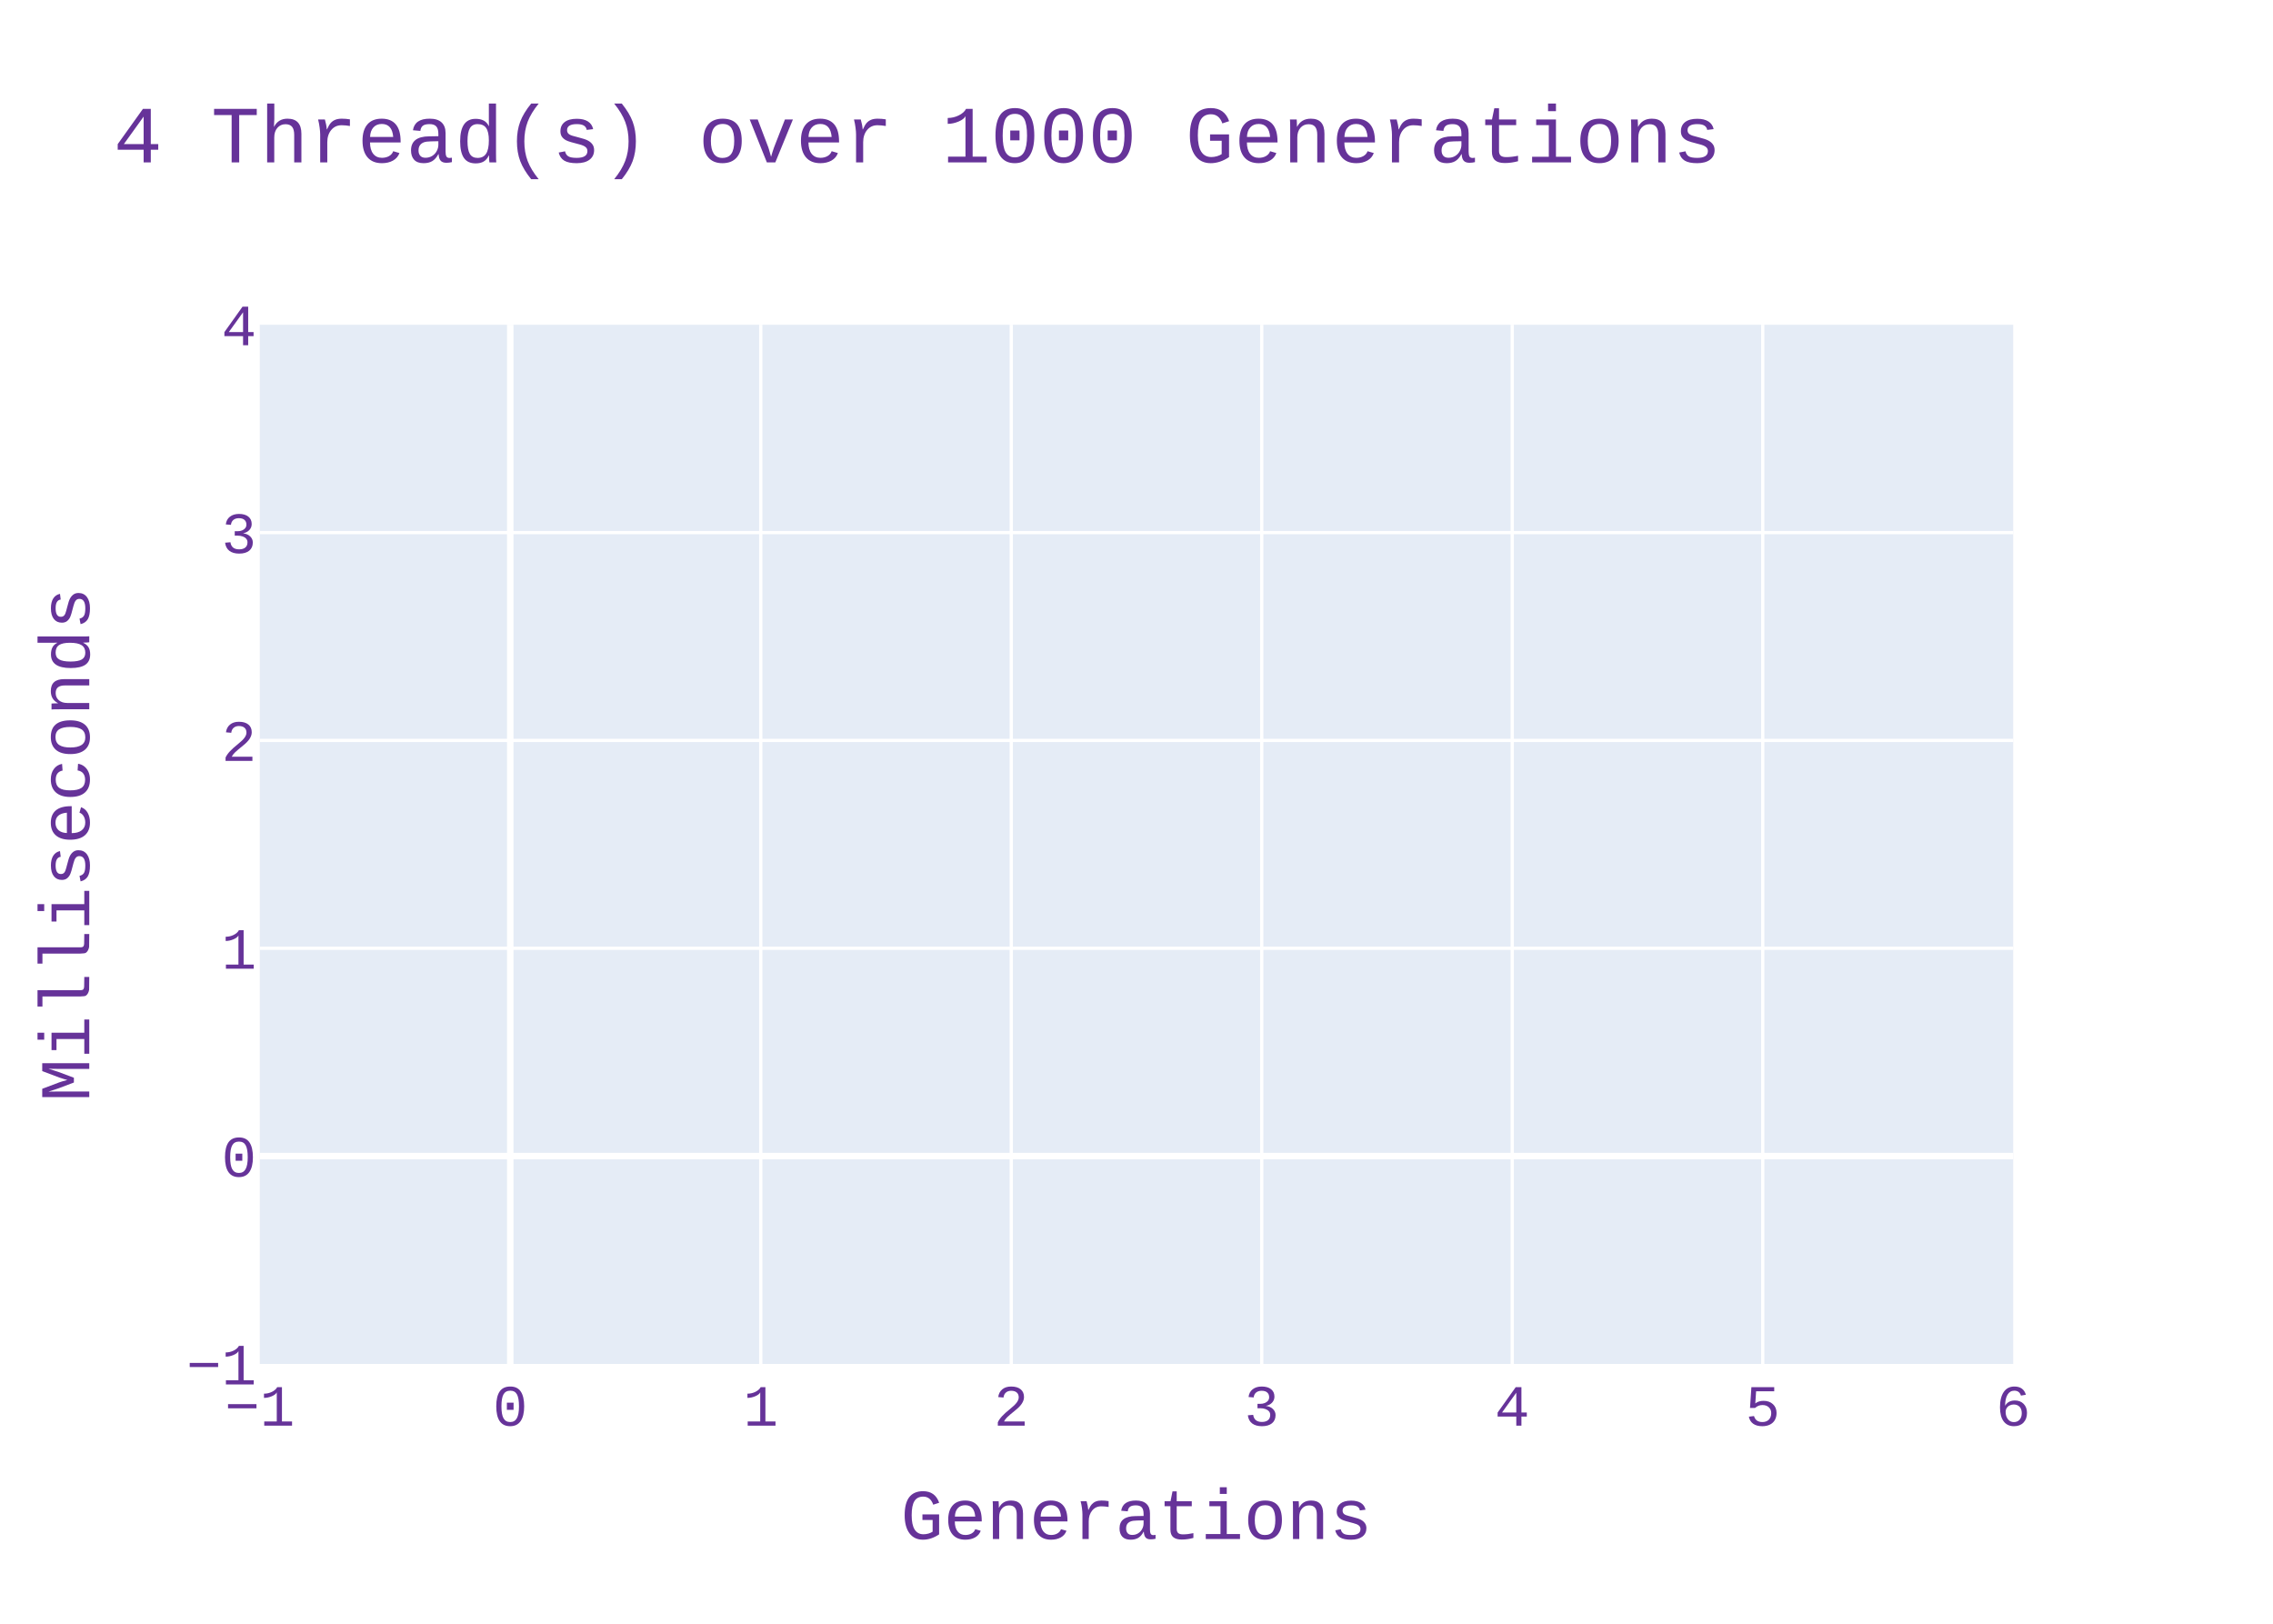
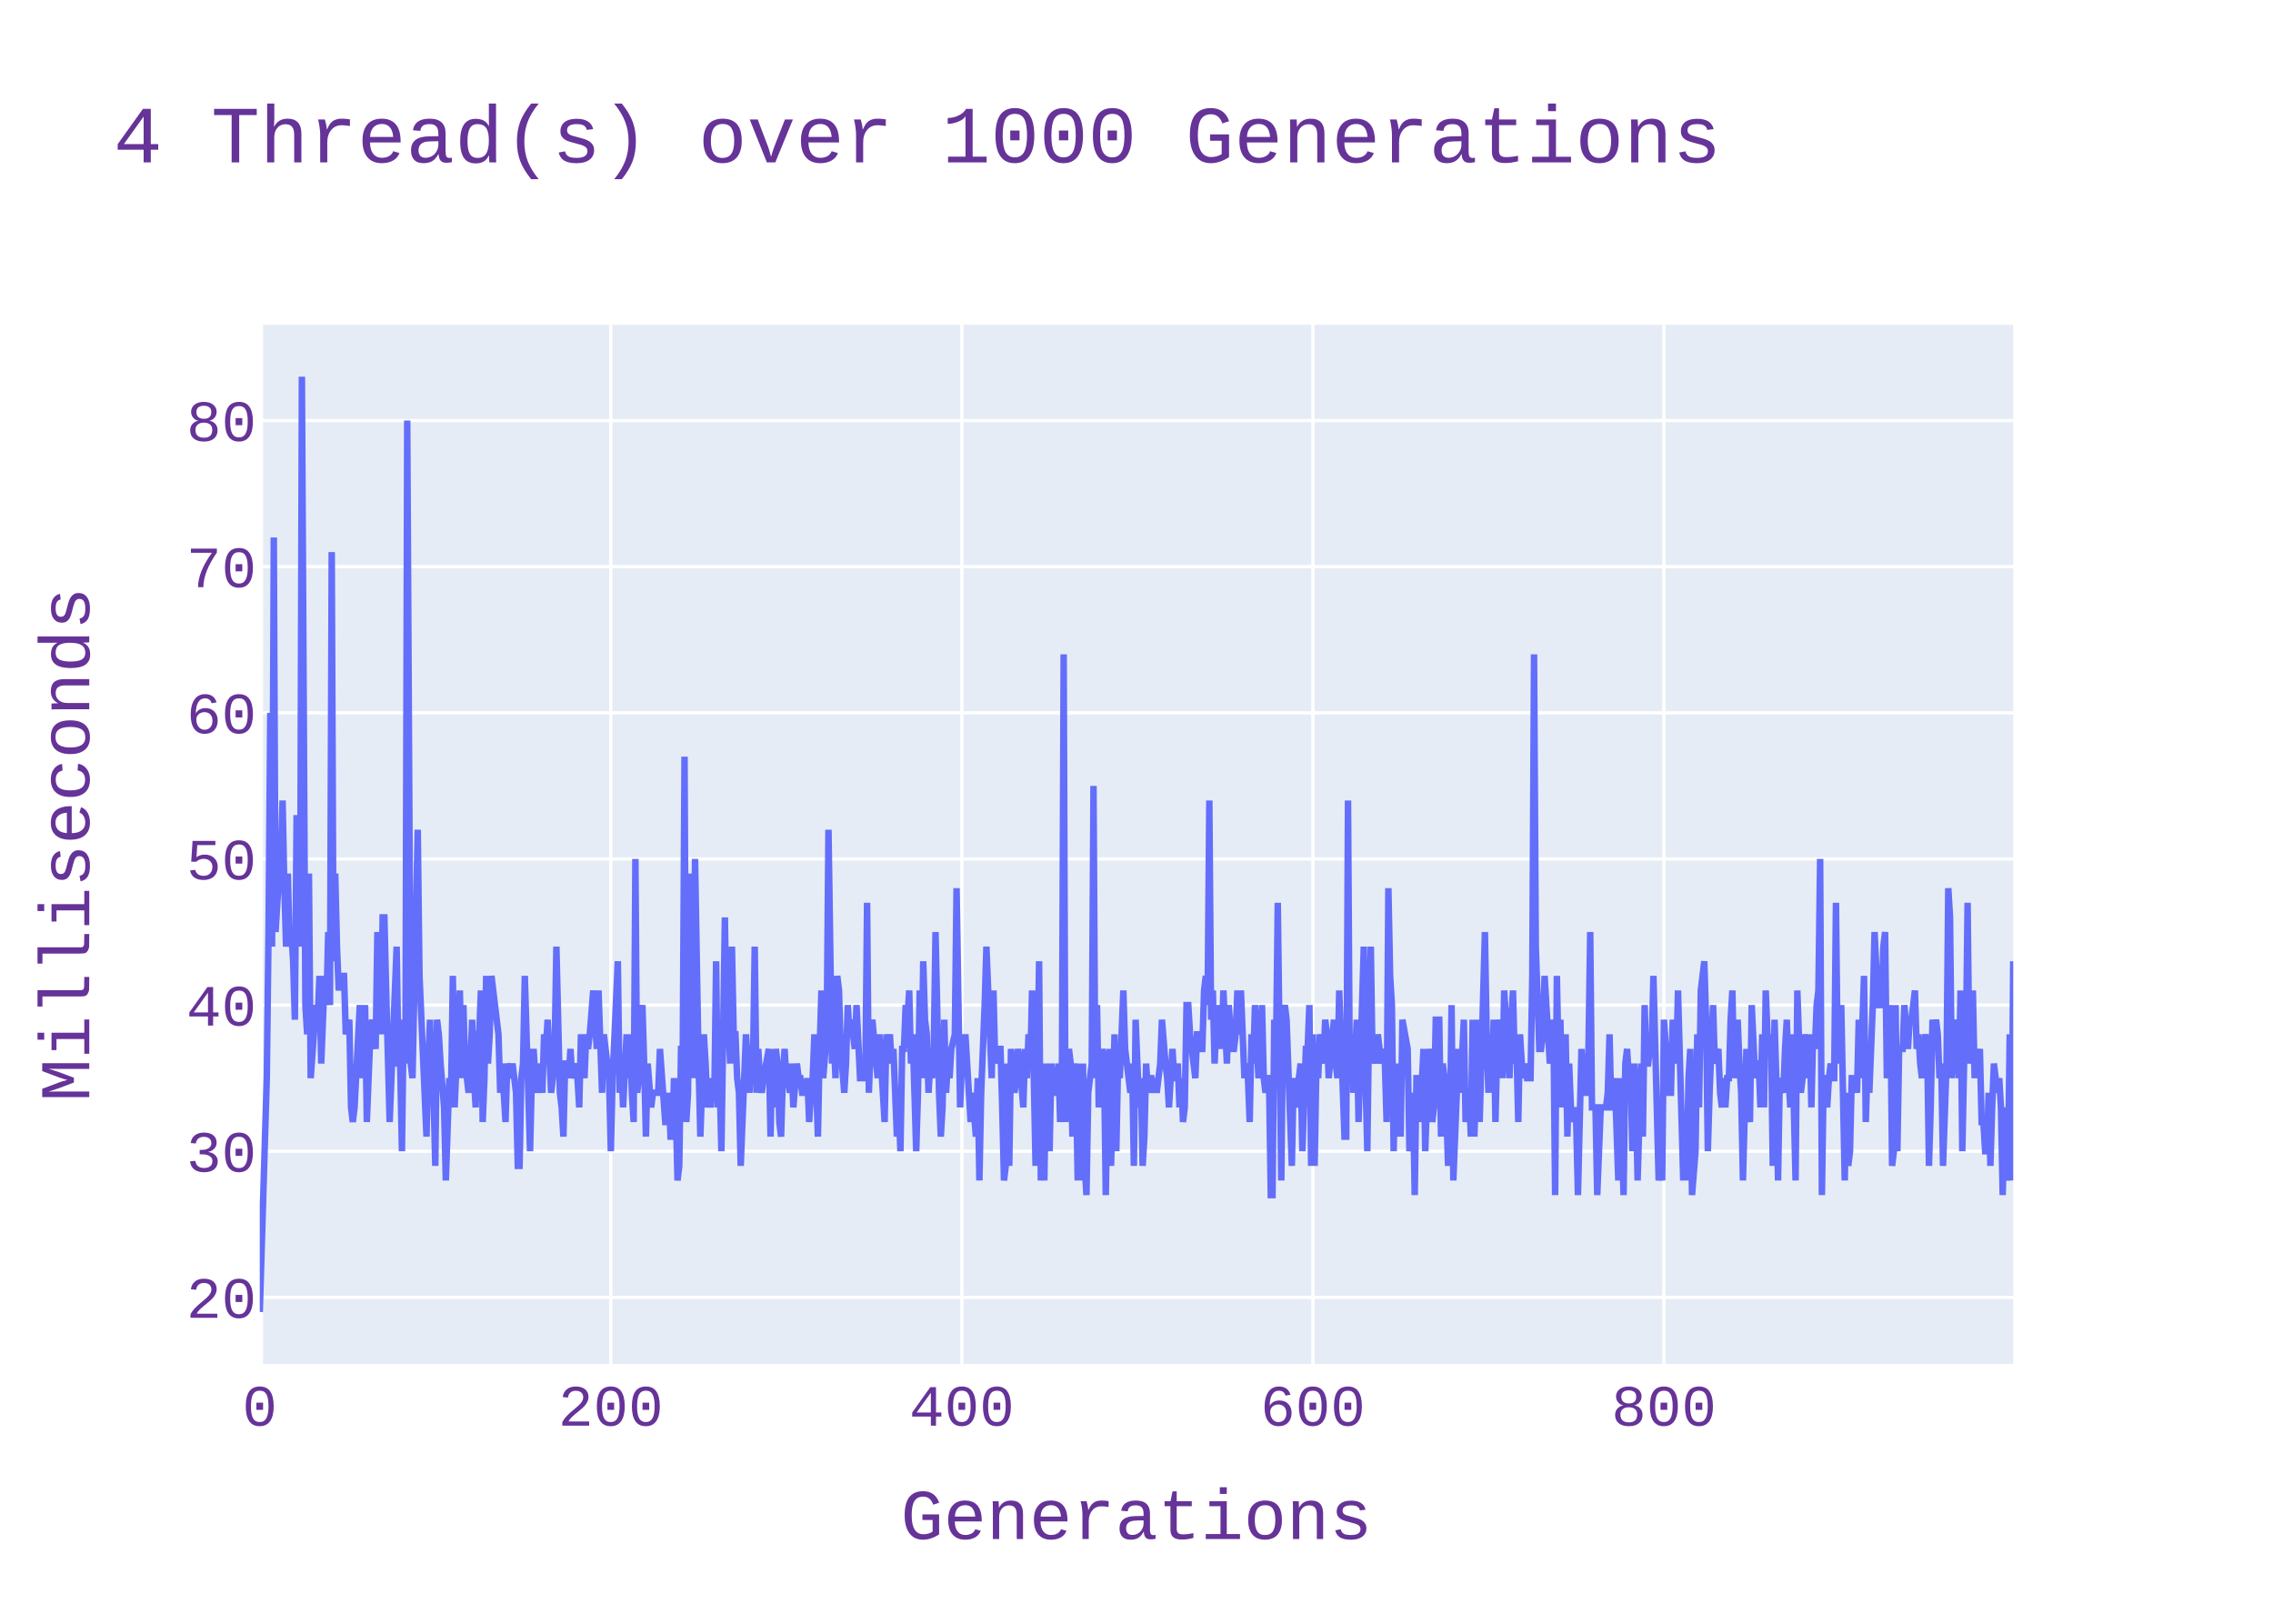
<svg xmlns="http://www.w3.org/2000/svg" class="main-svg" width="700" height="500" style="" viewBox="0 0 700 500">
  <rect x="0" y="0" width="700" height="500" style="fill: rgb(255, 255, 255); fill-opacity: 1;" />
-   <defs id="defs-92af69">
+   <defs id="defs-c15520">
    <g class="clips">
-       <clipPath id="clip92af69xyplot" class="plotclip">
+       <clipPath id="clipc15520xyplot" class="plotclip">
        <rect width="540" height="320" />
      </clipPath>
-       <clipPath class="axesclip" id="clip92af69x">
+       <clipPath class="axesclip" id="clipc15520x">
        <rect x="80" y="0" width="540" height="500" />
      </clipPath>
-       <clipPath class="axesclip" id="clip92af69y">
+       <clipPath class="axesclip" id="clipc15520y">
        <rect x="0" y="100" width="700" height="320" />
      </clipPath>
-       <clipPath class="axesclip" id="clip92af69xy">
+       <clipPath class="axesclip" id="clipc15520xy">
        <rect x="80" y="100" width="540" height="320" />
      </clipPath>
    </g>
    <g class="gradients" />
    <g class="patterns" />
  </defs>
  <g class="bglayer">
    <rect class="bg" x="80" y="100" width="540" height="320" style="fill: rgb(229, 236, 246); fill-opacity: 1; stroke-width: 0;" />
  </g>
  <g class="layer-below">
    <g class="imagelayer" />
    <g class="shapelayer" />
  </g>
  <g class="cartesianlayer">
    <g class="subplot xy">
      <g class="layer-subplot">
        <g class="shapelayer" />
        <g class="imagelayer" />
      </g>
      <g class="minor-gridlayer">
        <g class="x" />
        <g class="y" />
      </g>
      <g class="gridlayer">
        <g class="x">
-           <path class="xgrid crisp" transform="translate(234.29,0)" d="M0,100v320" style="stroke: rgb(255, 255, 255); stroke-opacity: 1; stroke-width: 1px;" />
-           <path class="xgrid crisp" transform="translate(311.43,0)" d="M0,100v320" style="stroke: rgb(255, 255, 255); stroke-opacity: 1; stroke-width: 1px;" />
-           <path class="xgrid crisp" transform="translate(388.57,0)" d="M0,100v320" style="stroke: rgb(255, 255, 255); stroke-opacity: 1; stroke-width: 1px;" />
-           <path class="xgrid crisp" transform="translate(465.71,0)" d="M0,100v320" style="stroke: rgb(255, 255, 255); stroke-opacity: 1; stroke-width: 1px;" />
-           <path class="xgrid crisp" transform="translate(542.86,0)" d="M0,100v320" style="stroke: rgb(255, 255, 255); stroke-opacity: 1; stroke-width: 1px;" />
+           <path class="xgrid crisp" transform="translate(188.11,0)" d="M0,100v320" style="stroke: rgb(255, 255, 255); stroke-opacity: 1; stroke-width: 1px;" />
+           <path class="xgrid crisp" transform="translate(296.22,0)" d="M0,100v320" style="stroke: rgb(255, 255, 255); stroke-opacity: 1; stroke-width: 1px;" />
+           <path class="xgrid crisp" transform="translate(404.32,0)" d="M0,100v320" style="stroke: rgb(255, 255, 255); stroke-opacity: 1; stroke-width: 1px;" />
+           <path class="xgrid crisp" transform="translate(512.43,0)" d="M0,100v320" style="stroke: rgb(255, 255, 255); stroke-opacity: 1; stroke-width: 1px;" />
        </g>
        <g class="y">
-           <path class="ygrid crisp" transform="translate(0,292)" d="M80,0h540" style="stroke: rgb(255, 255, 255); stroke-opacity: 1; stroke-width: 1px;" />
-           <path class="ygrid crisp" transform="translate(0,228)" d="M80,0h540" style="stroke: rgb(255, 255, 255); stroke-opacity: 1; stroke-width: 1px;" />
-           <path class="ygrid crisp" transform="translate(0,164)" d="M80,0h540" style="stroke: rgb(255, 255, 255); stroke-opacity: 1; stroke-width: 1px;" />
+           <path class="ygrid crisp" transform="translate(0,399.5)" d="M80,0h540" style="stroke: rgb(255, 255, 255); stroke-opacity: 1; stroke-width: 1px;" />
+           <path class="ygrid crisp" transform="translate(0,354.5)" d="M80,0h540" style="stroke: rgb(255, 255, 255); stroke-opacity: 1; stroke-width: 1px;" />
+           <path class="ygrid crisp" transform="translate(0,309.5)" d="M80,0h540" style="stroke: rgb(255, 255, 255); stroke-opacity: 1; stroke-width: 1px;" />
+           <path class="ygrid crisp" transform="translate(0,264.5)" d="M80,0h540" style="stroke: rgb(255, 255, 255); stroke-opacity: 1; stroke-width: 1px;" />
+           <path class="ygrid crisp" transform="translate(0,219.5)" d="M80,0h540" style="stroke: rgb(255, 255, 255); stroke-opacity: 1; stroke-width: 1px;" />
+           <path class="ygrid crisp" transform="translate(0,174.5)" d="M80,0h540" style="stroke: rgb(255, 255, 255); stroke-opacity: 1; stroke-width: 1px;" />
+           <path class="ygrid crisp" transform="translate(0,129.5)" d="M80,0h540" style="stroke: rgb(255, 255, 255); stroke-opacity: 1; stroke-width: 1px;" />
        </g>
      </g>
      <g class="zerolinelayer">
-         <path class="xzl zl crisp" transform="translate(157.14,0)" d="M0,100v320" style="stroke: rgb(255, 255, 255); stroke-opacity: 1; stroke-width: 2px;" />
-         <path class="yzl zl crisp" transform="translate(0,356)" d="M80,0h540" style="stroke: rgb(255, 255, 255); stroke-opacity: 1; stroke-width: 2px;" />
+         <path class="xzl zl crisp" transform="translate(80,0)" d="M0,100v320" style="stroke: rgb(255, 255, 255); stroke-opacity: 1; stroke-width: 2px;" />
      </g>
      <path class="xlines-below" />
      <path class="ylines-below" />
      <g class="overlines-below" />
      <g class="xaxislayer-below" />
      <g class="yaxislayer-below" />
      <g class="overaxes-below" />
-       <g class="plot" transform="translate(80,100)" clip-path="url(#clip92af69xyplot)" />
+       <g class="plot" transform="translate(80,100)" clip-path="url(#clipc15520xyplot)">
+         <g class="scatterlayer mlayer">
+           <g class="trace scatter trace2939c2" style="stroke-miterlimit: 2; opacity: 1;">
+             <g class="fills" />
+             <g class="errorbars" />
+             <g class="lines">
+               <path class="js-line" d="M0,304L2.16,232L2.7,187L3.24,119.5L3.78,191.5L4.32,65.5L4.86,187L5.95,169L6.49,164.5L7.03,146.5L7.57,173.5L8.11,191.5L8.65,169L9.19,191.5L9.73,187L10.27,196L10.81,214L11.35,151L12.43,191.5L12.97,16L14.05,209.5L14.59,218.5L15.14,169L15.68,232L17.3,209.5L17.84,214L18.38,200.5L18.92,227.5L20,200.5L20.54,209.5L21.08,187L21.62,209.5L22.16,70L22.7,196L23.24,169L23.78,191.5L24.32,205L24.86,200.5L25.41,200.5L25.95,200.5L26.49,218.5L27.57,214L28.11,241L28.65,245.5L29.19,241L30.81,209.5L31.35,232L32.43,209.5L32.97,245.5L34.05,218.5L34.59,214L35.68,223L36.22,187L37.3,218.5L37.84,182.5L38.38,182.5L38.92,205L40,245.5L40.54,232L42.16,191.5L42.7,227.5L43.24,227.5L43.78,254.5L44.32,214L44.86,227.5L45.41,29.5L46.49,227.5L47.03,232L48.65,155.5L49.19,200.5L51.35,250L51.89,227.5L52.43,214L52.97,236.5L53.51,236.5L54.05,259L54.59,214L55.14,218.5L55.68,227.5L56.76,241L57.3,263.5L58.38,232L58.92,236.5L59.46,200.5L60,241L61.62,205L62.16,232L62.7,209.5L63.24,227.5L64.32,236.5L64.86,227.5L65.41,214L65.95,232L66.49,241L67.03,218.5L67.57,218.5L68.11,205L68.65,245.5L69.19,232L69.73,200.5L70.27,227.5L70.81,218.5L71.35,200.5L73.51,218.5L74.05,236.5L74.59,227.5L75.14,236.5L75.68,245.5L76.22,227.5L77.3,232L77.84,227.5L78.92,236.5L79.46,259L80,259L80.54,232L81.08,227.5L81.62,200.5L83.24,254.5L83.78,232L84.32,223L84.86,232L85.41,236.5L85.95,227.5L87.03,236.5L87.57,218.5L88.11,223L88.65,214L89.73,236.5L90.27,232L90.81,223L91.35,191.5L92.43,236.5L92.97,241L93.51,250L94.05,227.5L94.59,227.5L95.14,232L95.68,223L96.22,232L97.3,227.5L97.84,232L98.38,241L98.92,218.5L100,232L100.54,218.5L101.08,223L101.62,218.5L102.7,205L103.24,214L103.78,223L104.32,205L105.41,236.5L105.95,218.5L107.03,227.5L107.57,232L108.11,254.5L108.65,232L110.27,196L110.81,236.5L111.35,227.5L111.89,241L112.97,218.5L113.51,232L114.05,218.5L114.59,236.5L115.14,245.5L115.68,164.5L116.22,236.5L116.76,232L117.3,214L117.84,209.5L118.38,227.5L118.92,250L119.46,227.5L120.54,241L121.08,236.5L122.7,236.5L123.24,223L124.86,245.5L125.41,245.5L125.95,236.5L126.49,250L127.03,250L127.57,232L128.11,241L128.65,263.5L129.19,259L129.73,223L130.27,223L130.81,133L131.35,245.5L131.89,236.5L132.43,169L133.51,232L134.05,164.5L135.14,227.5L135.68,250L136.76,218.5L137.3,227.5L137.84,241L138.38,236.5L138.92,241L139.46,232L140,236.5L140.54,196L141.08,241L141.62,232L142.16,254.5L143.24,182.5L143.78,218.5L144.32,214L144.86,227.5L145.41,191.5L145.95,218.5L146.49,218.5L147.03,232L147.57,236.5L148.11,259L149.19,232L149.73,218.5L150.81,236.5L151.35,223L151.89,227.5L152.43,191.5L152.97,236.5L153.51,223L154.05,232L154.59,236.5L155.14,232L156.76,223L157.3,250L157.84,223L158.38,241L158.92,223L159.46,227.5L160,245.5L160.54,250L161.08,232L161.62,223L162.16,232L162.7,232L163.24,236.5L163.78,227.5L164.32,241L165.41,227.5L165.95,232L166.49,232L167.03,236.5L168.11,236.5L168.65,232L169.19,245.5L169.73,236.5L170.27,232L170.81,218.5L171.89,250L172.43,223L172.97,205L173.51,232L174.59,218.5L175.14,155.5L176.22,227.5L176.76,218.5L177.3,232L177.84,200.5L178.38,205L178.92,223L180,236.5L180.54,227.5L181.08,209.5L181.62,218.5L182.16,214L182.7,218.5L183.24,223L183.78,209.5L184.86,232L185.41,232L186.49,232L187.03,178L187.57,236.5L188.11,223L188.65,214L190.27,232L190.81,218.5L191.89,236.5L192.43,245.5L192.97,218.5L193.51,223L194.05,218.5L194.59,227.5L195.14,223L196.22,250L196.76,241L197.3,254.5L197.84,223L198.38,223L198.92,209.5L199.46,214L200,205L200.54,227.5L201.08,218.5L202.16,254.5L202.7,236.5L203.24,205L203.78,232L204.32,196L204.86,214L205.41,218.5L205.95,236.5L206.49,227.5L207.03,232L207.57,223L208.11,187L209.19,236.5L209.73,250L210.27,241L210.81,214L211.35,236.5L211.89,227.5L212.43,232L212.97,223L214.05,218.5L214.59,173.5L215.68,241L216.22,227.5L216.76,227.5L217.3,218.5L218.92,245.5L219.46,236.5L220.54,250L221.08,232L221.62,263.5L222.16,236.5L223.24,209.5L223.78,191.5L225.41,232L225.95,205L226.49,227.5L227.03,223L227.57,223L228.11,223L228.65,241L229.19,263.5L229.73,259L230.27,227.5L230.81,259L231.35,223L232.43,236.5L232.97,232L233.51,223L234.05,227.5L235.14,241L235.68,223L236.22,232L236.76,218.5L237.3,227.5L237.84,205L238.92,259L239.46,232L240,196L240.54,263.5L241.08,254.5L241.62,263.5L242.16,227.5L242.7,236.5L243.24,254.5L243.78,227.5L244.32,236.5L244.86,236.5L245.41,236.5L245.95,227.5L246.49,245.5L247.03,232L247.57,101.5L248.11,245.5L249.19,223L249.73,227.5L250.27,250L250.81,227.5L251.35,232L251.89,263.5L252.43,227.5L252.97,263.5L253.51,227.5L254.05,259L254.59,268L255.14,236.5L256.22,227.5L256.76,142L257.3,232L257.84,209.5L258.38,241L259.46,223L260,227.5L260.54,268L261.08,236.5L261.62,223L262.16,259L263.24,218.5L263.78,254.5L264.32,227.5L264.86,232L265.41,218.5L265.95,205L266.49,223L268.11,236.5L268.65,227.5L269.19,259L269.73,214L270.81,241L271.35,232L271.89,259L272.43,250L272.97,227.5L273.51,236.5L274.05,232L274.59,232L275.14,236.5L275.68,232L276.22,236.5L277.3,227.5L277.84,214L278.92,227.5L279.46,232L280,241L280.54,232L281.08,223L281.62,232L282.16,232L282.7,227.5L283.24,241L283.78,232L284.32,245.5L284.86,241L285.41,209.5L285.95,209.5L286.49,218.5L288.11,232L288.65,218.5L289.19,218.5L289.73,223L290.27,223L290.81,205L291.35,200.5L291.89,209.5L292.43,146.5L292.97,214L293.51,205L294.05,227.5L294.59,214L295.14,218.5L295.68,209.5L296.22,223L296.76,205L297.84,227.5L298.38,209.5L299.46,223L300,223L300.54,218.5L301.08,205L301.62,218.5L302.16,205L303.24,232L303.78,227.5L304.32,232L304.86,245.5L305.41,218.5L305.95,227.5L306.49,209.5L307.57,232L308.11,227.5L308.65,209.5L309.19,232L309.73,236.5L310.27,232L310.81,232L311.35,268L311.89,268L312.43,214L312.97,223L313.51,178L314.59,263.5L315.14,214L315.68,209.5L316.22,214L317.84,259L318.38,232L319.46,241L320,232L320.54,227.5L321.08,254.5L322.16,223L322.7,223L323.24,209.5L323.78,259L324.32,218.5L324.86,259L325.41,227.5L325.95,232L326.49,218.5L327.57,227.5L328.11,214L328.65,218.5L329.19,232L330.81,214L331.35,227.5L331.89,232L332.43,205L334.05,250L334.59,250L335.14,146.5L335.68,232L336.22,218.5L336.76,236.5L337.84,214L338.38,245.5L340,191.5L340.54,232L341.08,254.5L341.62,214L342.16,191.5L342.7,227.5L343.24,223L343.78,227.5L344.32,218.5L344.86,223L345.41,227.5L345.95,223L346.49,227.5L347.03,245.5L347.57,173.5L348.11,200.5L348.65,209.5L349.19,254.5L349.73,227.5L350.27,250L350.81,236.5L351.35,250L351.89,214L353.51,223L354.05,254.5L354.59,250L355.14,236.5L355.68,268L356.22,232L356.76,232L357.3,245.5L358.38,223L358.92,254.5L360,223L360.54,227.5L361.08,245.5L361.62,241L362.16,214L363.24,214L363.78,250L364.32,227.5L364.86,232L365.41,241L365.95,259L366.49,250L367.03,209.5L367.57,263.5L369.19,223L369.73,236.5L370.81,214L371.35,245.5L372.43,236.5L372.97,250L373.51,214L374.05,250L375.14,214L375.68,245.5L377.3,187L377.84,218.5L378.38,236.5L378.92,218.5L379.46,236.5L380,214L380.54,245.5L381.08,223L381.62,214L382.16,218.5L382.7,232L383.24,205L384.86,232L385.41,214L385.95,205L386.49,227.5L387.03,223L387.57,245.5L388.11,218.5L388.65,227.5L389.19,232L389.73,227.5L390.27,232L391.35,232L391.89,200.5L392.43,101.5L392.97,191.5L394.05,223L394.59,223L395.14,218.5L395.68,200.5L397.3,227.5L397.84,223L398.38,214L398.92,268L399.46,200.5L400,227.5L400.54,214L401.08,241L402.16,218.5L402.7,250L403.24,227.5L403.78,241L404.32,245.5L404.86,241L405.41,245.5L405.95,268L407.03,223L407.57,236.5L408.65,236.5L409.19,223L409.73,187L410.27,241L411.35,241L411.89,268L412.97,241L413.51,241L414.59,241L415.14,236.5L415.68,218.5L416.22,241L416.76,241L417.3,232L418.38,263.5L418.92,232L420,268L420.54,227.5L421.08,223L421.62,232L422.16,227.5L422.7,254.5L423.24,227.5L423.78,236.5L424.32,263.5L425.41,227.5L425.95,250L426.49,209.5L427.03,227.5L427.57,227.5L428.11,223L428.65,223L429.19,200.5L430.81,263.5L431.35,259L431.89,263.5L432.43,214L434.05,236.5L434.59,236.5L435.14,214L435.68,223L436.22,227.5L436.76,205L438.38,263.5L438.92,245.5L439.46,263.5L440,232L440.54,223L441.08,268L442.16,254.5L442.7,218.5L443.24,241L443.78,205L444.86,196L445.41,214L445.95,254.5L446.49,236.5L447.57,209.5L448.11,227.5L449.19,223L449.73,236.5L450.27,241L450.81,232L451.35,241L451.89,232L452.43,232L452.97,214L453.51,205L454.05,232L455.14,214L455.68,227.5L456.22,236.5L456.76,263.5L457.84,223L458.38,241L458.92,245.5L459.46,209.5L460.54,232L461.08,227.5L461.62,227.5L462.16,241L462.7,218.5L463.24,241L463.78,205L464.32,218.5L464.86,223L465.41,218.5L465.95,259L466.49,214L467.03,232L467.57,263.5L468.11,232L469.19,236.5L469.73,223L470.27,214L470.81,232L471.35,241L471.89,218.5L472.97,263.5L473.51,205L474.59,236.5L475.14,232L475.68,218.5L476.22,223L476.76,232L477.3,218.5L477.84,241L478.38,218.5L478.92,223L479.46,209.5L480,205L480.54,164.5L481.08,268L481.62,232L482.16,232L482.7,241L483.24,232L483.78,227.5L484.32,232L484.86,232L485.41,178L485.95,227.5L486.49,218.5L487.03,209.5L488.11,263.5L488.65,236.5L489.19,259L489.73,254.5L490.27,232L491.35,232L491.89,236.5L492.43,214L492.97,232L494.05,200.5L494.59,245.5L495.14,227.5L495.68,236.5L496.76,209.5L497.3,187L498.38,209.5L498.92,209.5L499.46,209.5L500,191.5L500.54,187L501.08,232L501.62,227.5L502.16,209.5L502.7,259L503.24,254.5L503.78,209.5L504.32,254.5L504.86,223L505.95,223L506.49,209.5L507.57,223L508.11,214L508.65,214L509.19,209.5L509.73,205L510.27,223L510.81,218.5L511.35,227.5L511.89,232L512.43,223L512.97,218.5L513.51,223L514.05,259L514.59,241L515.14,214L515.68,218.5L516.22,214L516.76,218.5L517.3,232L517.84,227.5L518.38,259L519.46,227.5L520,173.5L520.54,182.5L521.08,232L522.16,214L522.7,218.5L523.24,232L523.78,205L524.32,254.5L524.86,227.5L525.41,223L525.95,178L526.49,227.5L527.03,223L527.57,205L528.11,232L528.65,223L529.19,227.5L529.73,223L530.27,245.5L530.81,245.5L531.35,254.5L531.89,254.5L532.43,236.5L532.97,259L533.51,241L534.05,227.5L534.59,232L535.14,236.5L535.68,232L536.22,241L536.76,268L537.3,241L537.84,263.5L538.38,259L538.92,218.5L539.46,263.5L540,196" style="vector-effect: none; fill: none; stroke: rgb(99, 110, 250); stroke-opacity: 1; stroke-width: 2px; opacity: 1;" />
+             </g>
+             <g class="points" />
+             <g class="text" />
+           </g>
+         </g>
+       </g>
      <g class="overplot" />
      <path class="xlines-above crisp" d="M0,0" style="fill: none;" />
      <path class="ylines-above crisp" d="M0,0" style="fill: none;" />
      <g class="overlines-above" />
      <g class="xaxislayer-above">
        <g class="xtick">
-           <text text-anchor="middle" x="0" y="439" transform="translate(80,0)" style="font-family: 'Courier New', monospace; font-size: 18px; fill: rgb(102, 51, 153); fill-opacity: 1; white-space: pre; opacity: 1;">−1</text>
+           <text text-anchor="middle" x="0" y="439" transform="translate(80,0)" style="font-family: 'Courier New', monospace; font-size: 18px; fill: rgb(102, 51, 153); fill-opacity: 1; white-space: pre; opacity: 1;">0</text>
        </g>
        <g class="xtick">
-           <text text-anchor="middle" x="0" y="439" style="font-family: 'Courier New', monospace; font-size: 18px; fill: rgb(102, 51, 153); fill-opacity: 1; white-space: pre; opacity: 1;" transform="translate(157.14,0)">0</text>
+           <text text-anchor="middle" x="0" y="439" style="font-family: 'Courier New', monospace; font-size: 18px; fill: rgb(102, 51, 153); fill-opacity: 1; white-space: pre; opacity: 1;" transform="translate(188.11,0)">200</text>
        </g>
        <g class="xtick">
-           <text text-anchor="middle" x="0" y="439" style="font-family: 'Courier New', monospace; font-size: 18px; fill: rgb(102, 51, 153); fill-opacity: 1; white-space: pre; opacity: 1;" transform="translate(234.29,0)">1</text>
+           <text text-anchor="middle" x="0" y="439" style="font-family: 'Courier New', monospace; font-size: 18px; fill: rgb(102, 51, 153); fill-opacity: 1; white-space: pre; opacity: 1;" transform="translate(296.22,0)">400</text>
        </g>
        <g class="xtick">
-           <text text-anchor="middle" x="0" y="439" style="font-family: 'Courier New', monospace; font-size: 18px; fill: rgb(102, 51, 153); fill-opacity: 1; white-space: pre; opacity: 1;" transform="translate(311.43,0)">2</text>
+           <text text-anchor="middle" x="0" y="439" style="font-family: 'Courier New', monospace; font-size: 18px; fill: rgb(102, 51, 153); fill-opacity: 1; white-space: pre; opacity: 1;" transform="translate(404.32,0)">600</text>
        </g>
        <g class="xtick">
-           <text text-anchor="middle" x="0" y="439" style="font-family: 'Courier New', monospace; font-size: 18px; fill: rgb(102, 51, 153); fill-opacity: 1; white-space: pre; opacity: 1;" transform="translate(388.57,0)">3</text>
-         </g>
-         <g class="xtick">
-           <text text-anchor="middle" x="0" y="439" style="font-family: 'Courier New', monospace; font-size: 18px; fill: rgb(102, 51, 153); fill-opacity: 1; white-space: pre; opacity: 1;" transform="translate(465.71,0)">4</text>
-         </g>
-         <g class="xtick">
-           <text text-anchor="middle" x="0" y="439" style="font-family: 'Courier New', monospace; font-size: 18px; fill: rgb(102, 51, 153); fill-opacity: 1; white-space: pre; opacity: 1;" transform="translate(542.86,0)">5</text>
-         </g>
-         <g class="xtick">
-           <text text-anchor="middle" x="0" y="439" style="font-family: 'Courier New', monospace; font-size: 18px; fill: rgb(102, 51, 153); fill-opacity: 1; white-space: pre; opacity: 1;" transform="translate(620,0)">6</text>
+           <text text-anchor="middle" x="0" y="439" style="font-family: 'Courier New', monospace; font-size: 18px; fill: rgb(102, 51, 153); fill-opacity: 1; white-space: pre; opacity: 1;" transform="translate(512.43,0)">800</text>
        </g>
      </g>
      <g class="yaxislayer-above">
        <g class="ytick">
-           <text text-anchor="end" x="79" y="6.3" transform="translate(0,420)" style="font-family: 'Courier New', monospace; font-size: 18px; fill: rgb(102, 51, 153); fill-opacity: 1; white-space: pre; opacity: 1;">−1</text>
+           <text text-anchor="end" x="79" y="6.3" transform="translate(0,399.5)" style="font-family: 'Courier New', monospace; font-size: 18px; fill: rgb(102, 51, 153); fill-opacity: 1; white-space: pre; opacity: 1;">20</text>
        </g>
        <g class="ytick">
-           <text text-anchor="end" x="79" y="6.3" style="font-family: 'Courier New', monospace; font-size: 18px; fill: rgb(102, 51, 153); fill-opacity: 1; white-space: pre; opacity: 1;" transform="translate(0,356)">0</text>
+           <text text-anchor="end" x="79" y="6.3" style="font-family: 'Courier New', monospace; font-size: 18px; fill: rgb(102, 51, 153); fill-opacity: 1; white-space: pre; opacity: 1;" transform="translate(0,354.5)">30</text>
        </g>
        <g class="ytick">
-           <text text-anchor="end" x="79" y="6.3" style="font-family: 'Courier New', monospace; font-size: 18px; fill: rgb(102, 51, 153); fill-opacity: 1; white-space: pre; opacity: 1;" transform="translate(0,292)">1</text>
+           <text text-anchor="end" x="79" y="6.3" style="font-family: 'Courier New', monospace; font-size: 18px; fill: rgb(102, 51, 153); fill-opacity: 1; white-space: pre; opacity: 1;" transform="translate(0,309.5)">40</text>
        </g>
        <g class="ytick">
-           <text text-anchor="end" x="79" y="6.3" style="font-family: 'Courier New', monospace; font-size: 18px; fill: rgb(102, 51, 153); fill-opacity: 1; white-space: pre; opacity: 1;" transform="translate(0,228)">2</text>
+           <text text-anchor="end" x="79" y="6.3" style="font-family: 'Courier New', monospace; font-size: 18px; fill: rgb(102, 51, 153); fill-opacity: 1; white-space: pre; opacity: 1;" transform="translate(0,264.5)">50</text>
        </g>
        <g class="ytick">
-           <text text-anchor="end" x="79" y="6.3" style="font-family: 'Courier New', monospace; font-size: 18px; fill: rgb(102, 51, 153); fill-opacity: 1; white-space: pre; opacity: 1;" transform="translate(0,164)">3</text>
+           <text text-anchor="end" x="79" y="6.3" style="font-family: 'Courier New', monospace; font-size: 18px; fill: rgb(102, 51, 153); fill-opacity: 1; white-space: pre; opacity: 1;" transform="translate(0,219.5)">60</text>
        </g>
        <g class="ytick">
-           <text text-anchor="end" x="79" y="6.3" style="font-family: 'Courier New', monospace; font-size: 18px; fill: rgb(102, 51, 153); fill-opacity: 1; white-space: pre; opacity: 1;" transform="translate(0,100)">4</text>
+           <text text-anchor="end" x="79" y="6.3" style="font-family: 'Courier New', monospace; font-size: 18px; fill: rgb(102, 51, 153); fill-opacity: 1; white-space: pre; opacity: 1;" transform="translate(0,174.5)">70</text>
+         </g>
+         <g class="ytick">
+           <text text-anchor="end" x="79" y="6.3" style="font-family: 'Courier New', monospace; font-size: 18px; fill: rgb(102, 51, 153); fill-opacity: 1; white-space: pre; opacity: 1;" transform="translate(0,129.5)">80</text>
        </g>
      </g>
      <g class="overaxes-above" />
    </g>
  </g>
  <g class="polarlayer" />
  <g class="smithlayer" />
  <g class="ternarylayer" />
  <g class="geolayer" />
  <g class="funnelarealayer" />
  <g class="pielayer" />
  <g class="iciclelayer" />
  <g class="treemaplayer" />
  <g class="sunburstlayer" />
  <g class="glimages" />
-   <defs id="topdefs-92af69">
+   <defs id="topdefs-c15520">
    <g class="clips" />
  </defs>
  <g class="layer-above">
    <g class="imagelayer" />
    <g class="shapelayer" />
  </g>
  <g class="infolayer">
    <g class="g-gtitle">
      <text class="gtitle" x="35" y="50" text-anchor="start" dy="0em" style="font-family: 'Courier New', monospace; font-size: 25px; fill: rgb(102, 51, 153); opacity: 1; font-weight: normal; white-space: pre;">4 Thread(s) over 1000 Generations</text>
    </g>
    <g class="g-xtitle">
      <text class="xtitle" x="350" y="473.9" text-anchor="middle" style="font-family: 'Courier New', monospace; font-size: 22px; fill: rgb(102, 51, 153); opacity: 1; font-weight: normal; white-space: pre;">Generations</text>
    </g>
    <g class="g-ytitle">
      <text class="ytitle" transform="rotate(-90,27.49063,260)" x="27.491" y="260" text-anchor="middle" style="font-family: 'Courier New', monospace; font-size: 22px; fill: rgb(102, 51, 153); opacity: 1; font-weight: normal; white-space: pre;">Milliseconds</text>
    </g>
  </g>
</svg>
